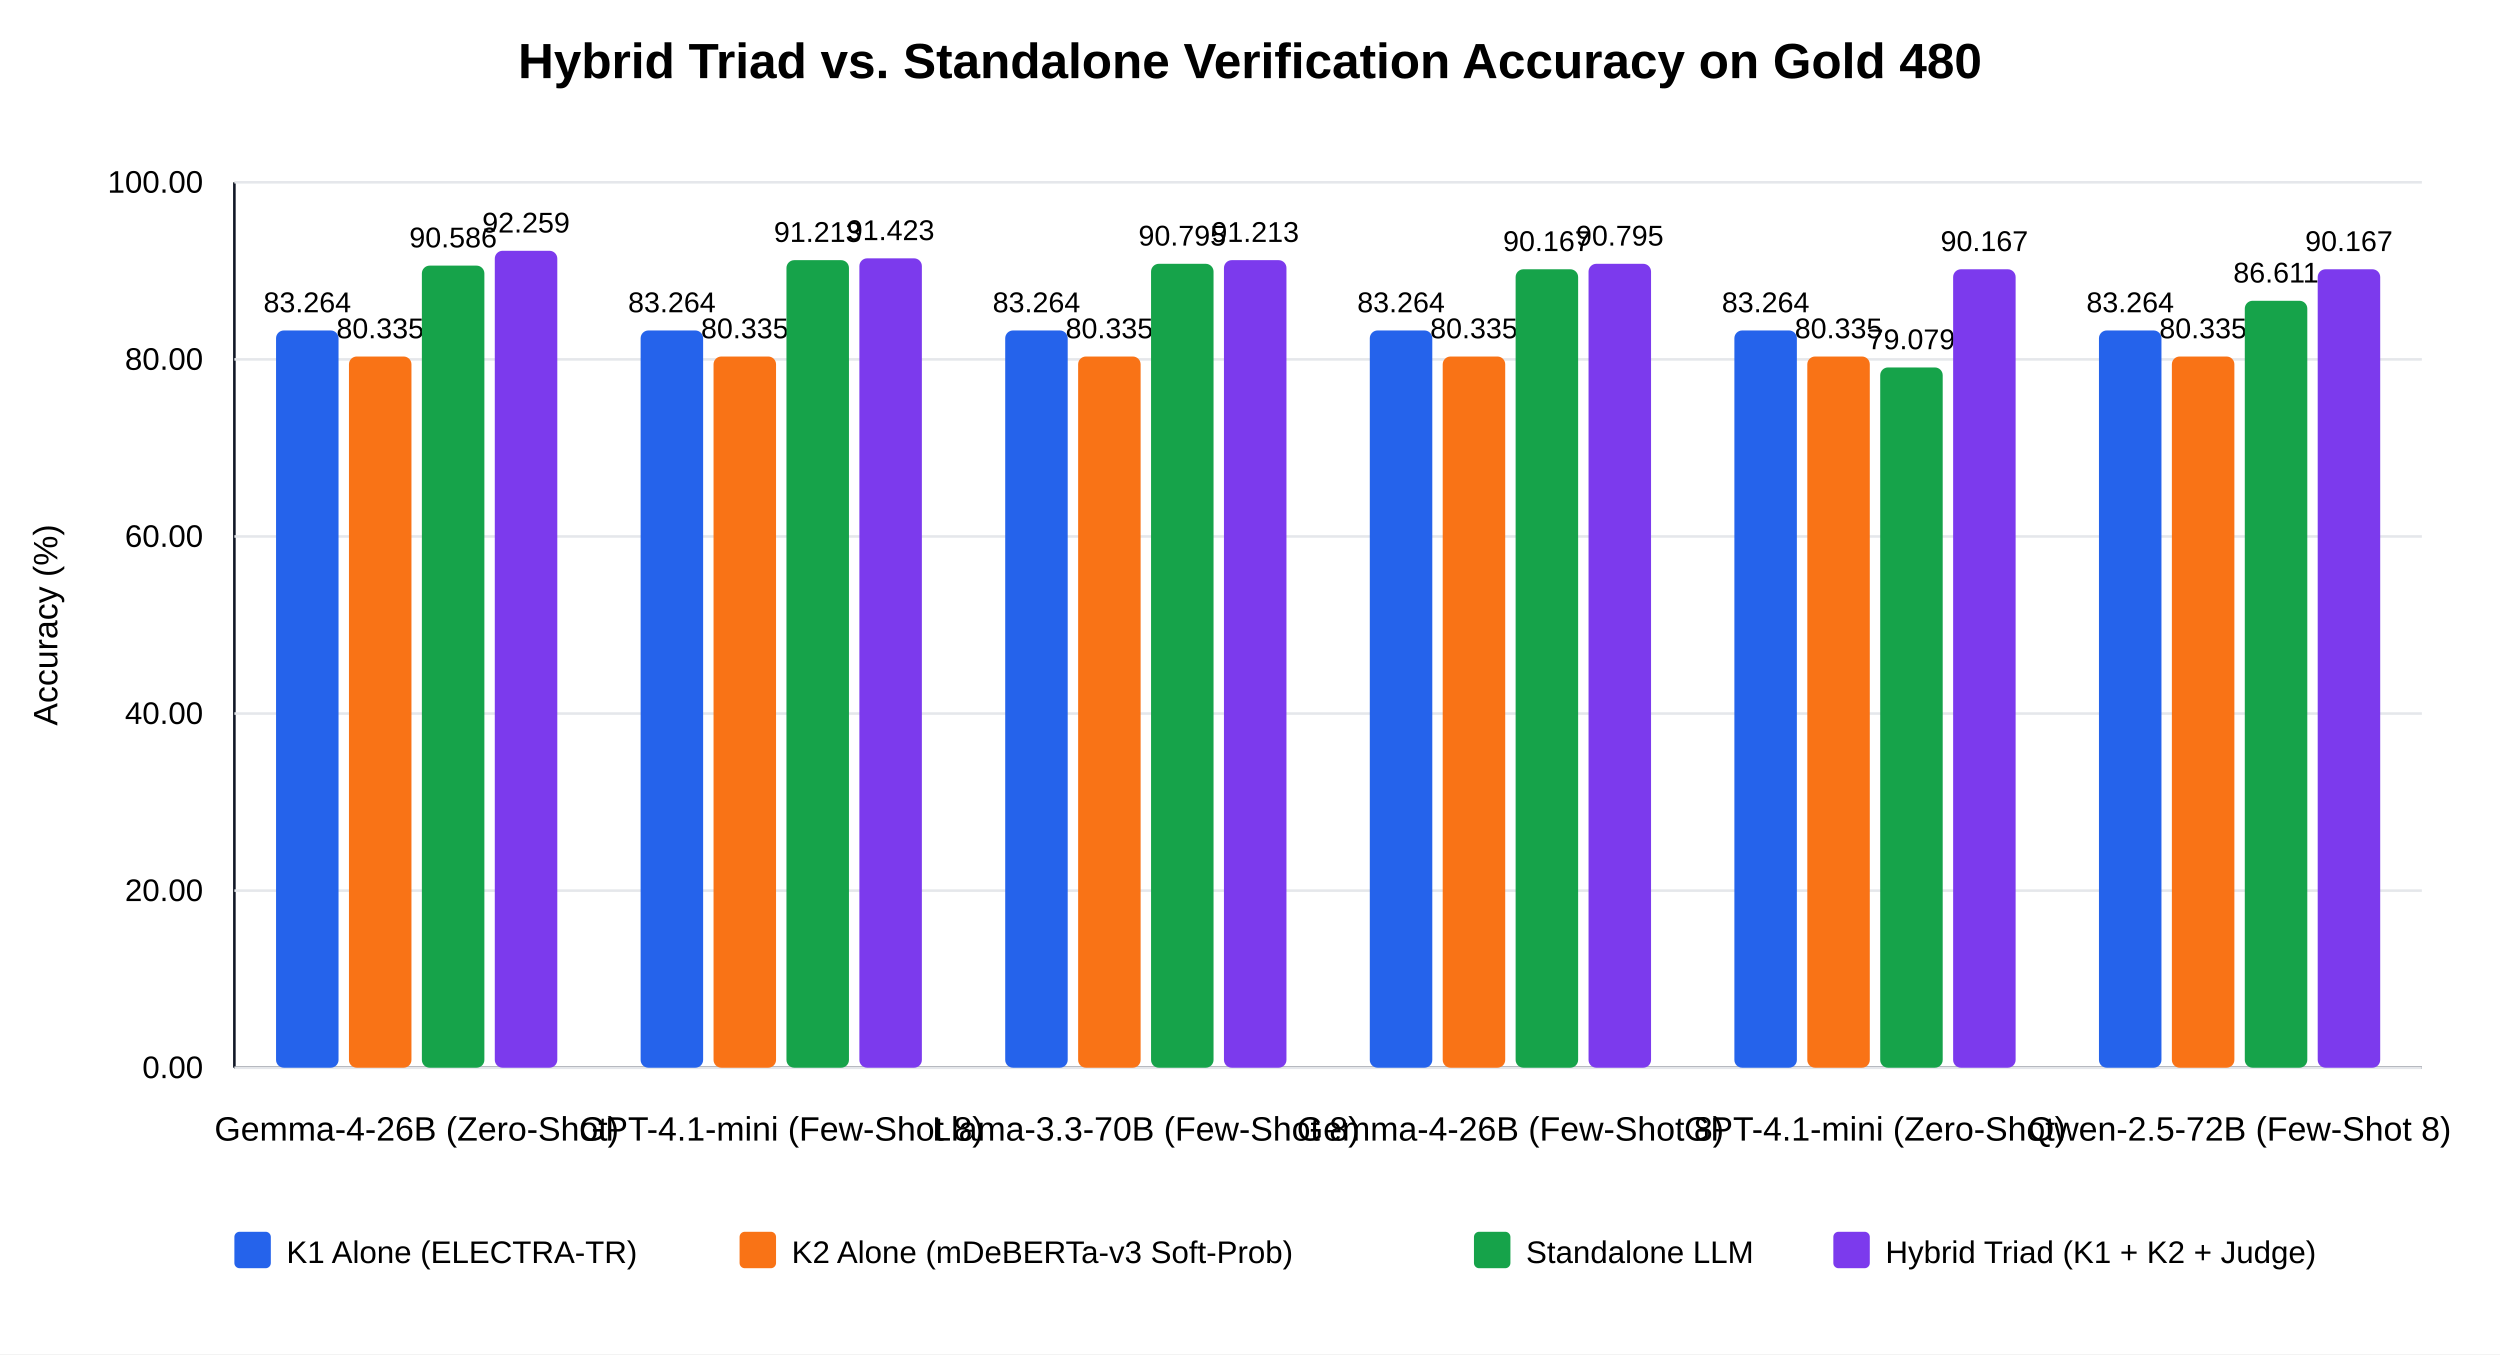
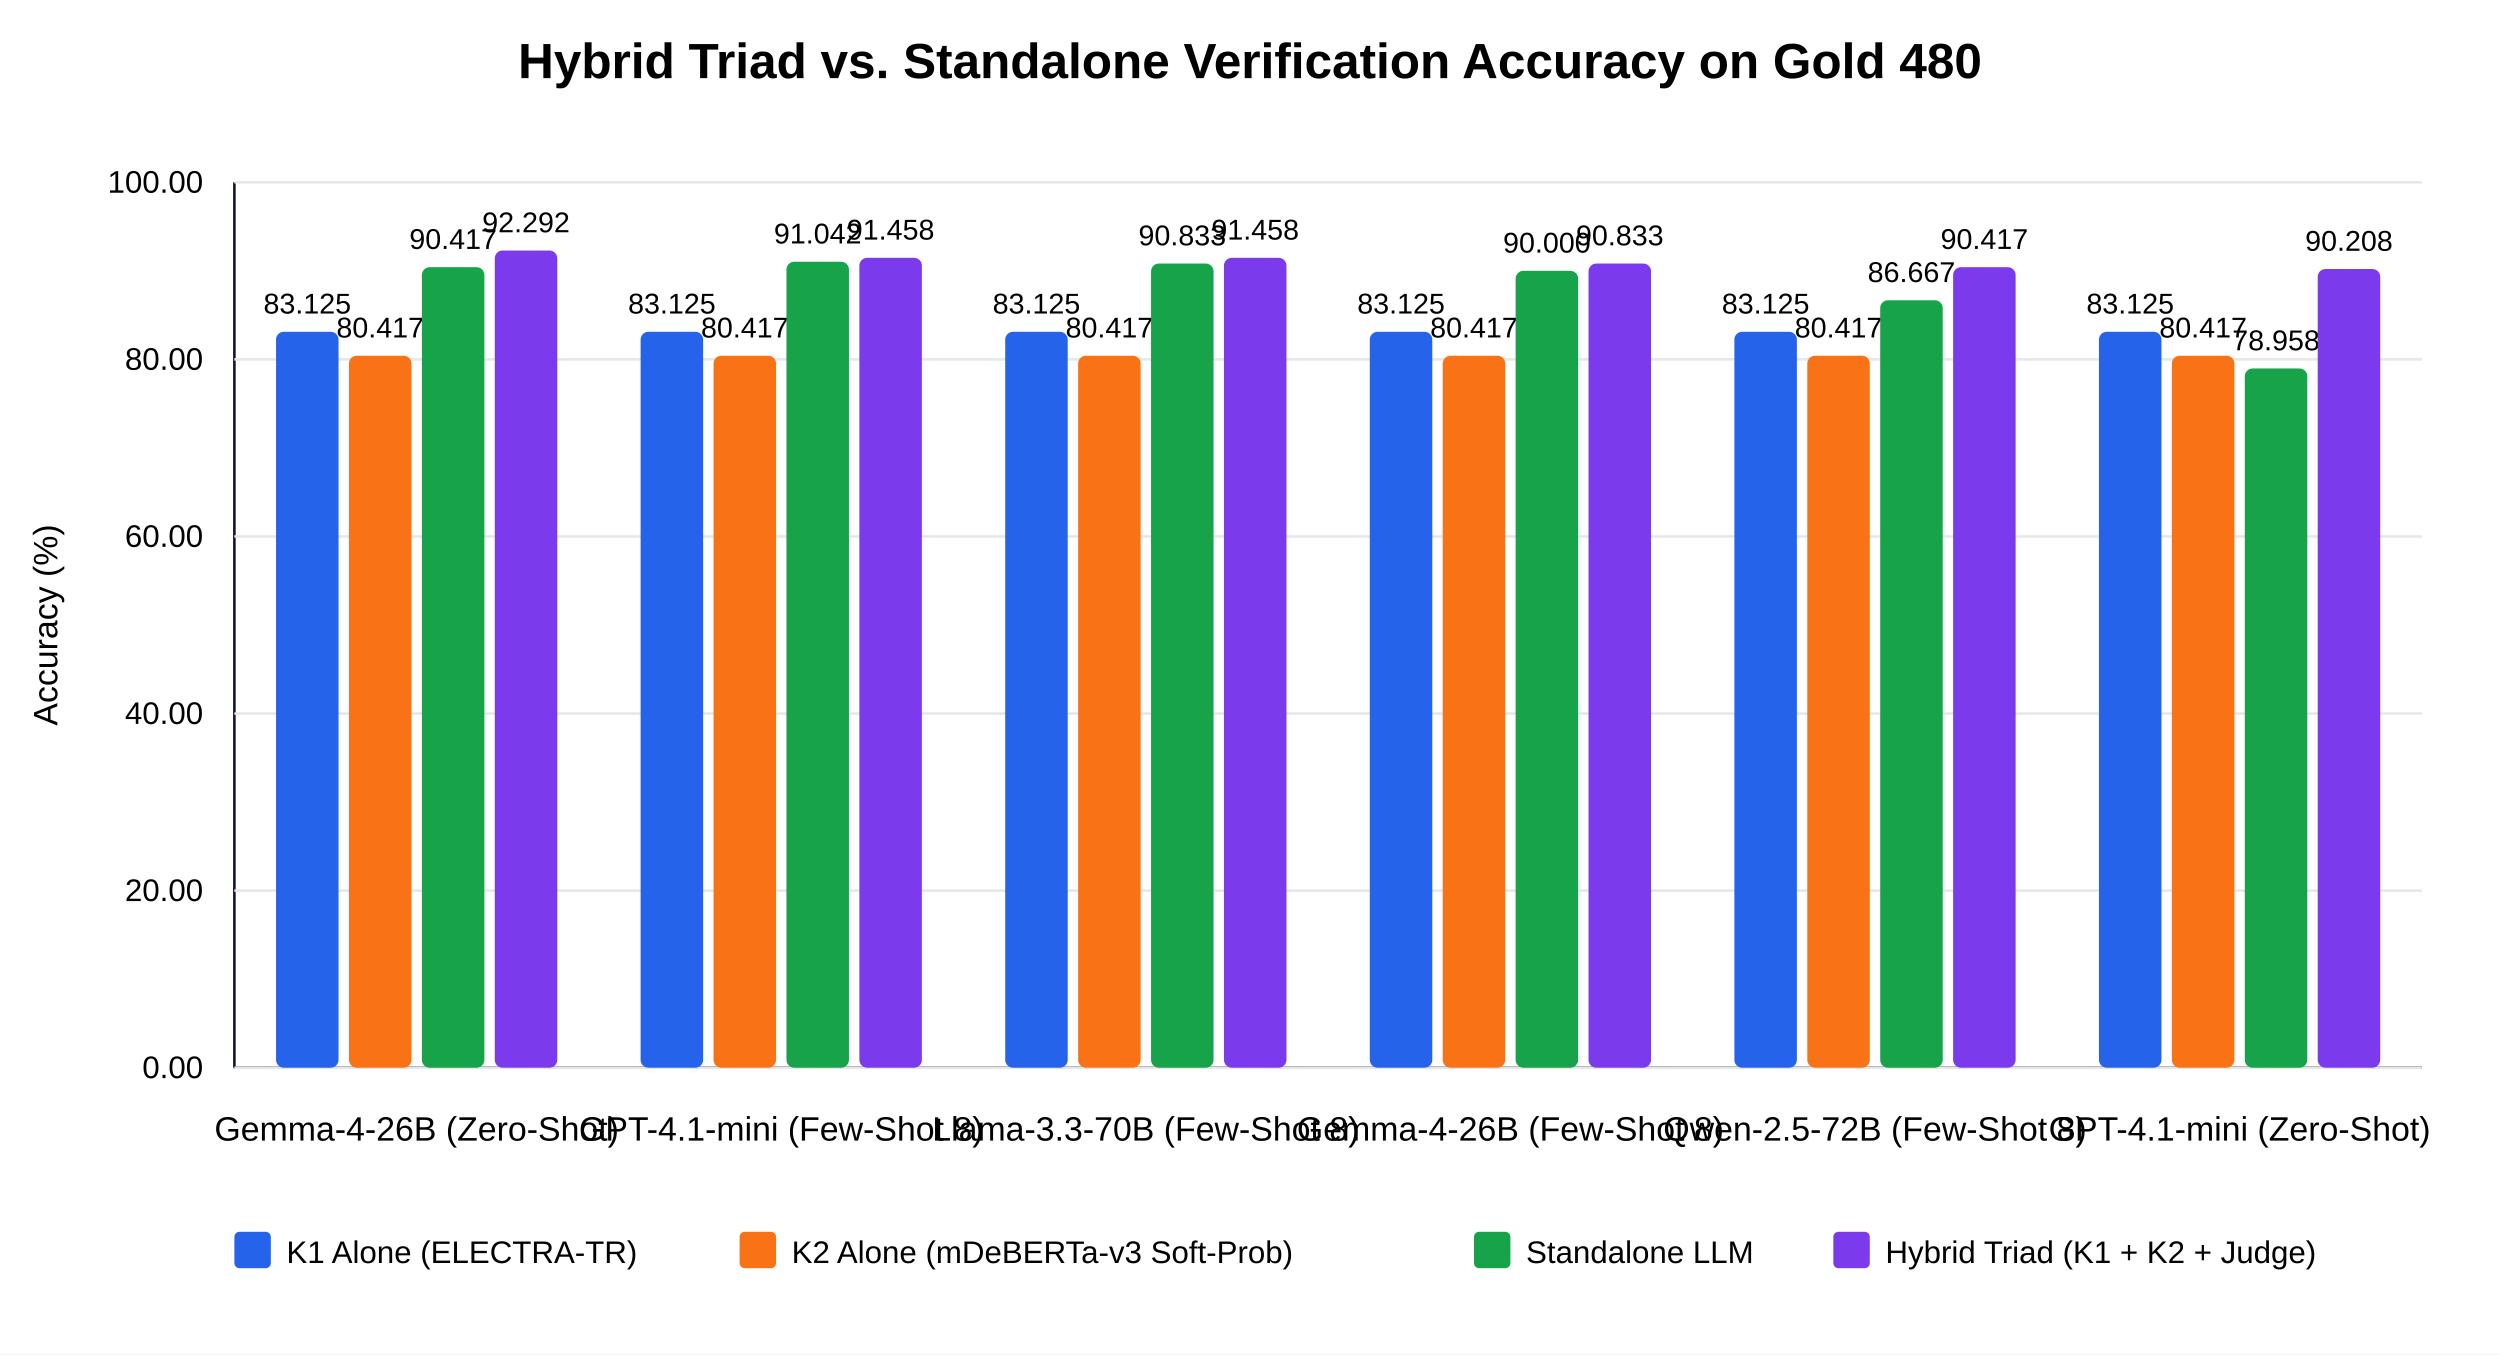
<svg xmlns="http://www.w3.org/2000/svg" width="960" height="520" viewBox="0 0 960 520">
  <rect width="100%" height="100%" fill="#ffffff" />
  <text x="480.0" y="30" text-anchor="middle" font-family="Arial, sans-serif" font-size="19" font-weight="700">Hybrid Triad vs. Standalone Verification Accuracy on Gold 480</text>
  <line x1="90" y1="410" x2="930" y2="410" stroke="#111827" />
  <line x1="90" y1="70" x2="90" y2="410" stroke="#111827" />
  <line x1="90" y1="410.0" x2="930" y2="410.0" stroke="#e5e7eb" />
  <text x="78" y="414.0" text-anchor="end" font-family="Arial" font-size="12">0.00</text>
  <line x1="90" y1="342.0" x2="930" y2="342.0" stroke="#e5e7eb" />
  <text x="78" y="346.0" text-anchor="end" font-family="Arial" font-size="12">20.00</text>
  <line x1="90" y1="274.0" x2="930" y2="274.0" stroke="#e5e7eb" />
  <text x="78" y="278.0" text-anchor="end" font-family="Arial" font-size="12">40.00</text>
  <line x1="90" y1="206.0" x2="930" y2="206.0" stroke="#e5e7eb" />
  <text x="78" y="210.0" text-anchor="end" font-family="Arial" font-size="12">60.00</text>
  <line x1="90" y1="138.0" x2="930" y2="138.0" stroke="#e5e7eb" />
  <text x="78" y="142.0" text-anchor="end" font-family="Arial" font-size="12">80.00</text>
  <line x1="90" y1="70.0" x2="930" y2="70.0" stroke="#e5e7eb" />
  <text x="78" y="74.0" text-anchor="end" font-family="Arial" font-size="12">100.00</text>
  <text x="160.0" y="438" text-anchor="middle" font-family="Arial" font-size="13">Gemma-4-26B (Zero-Shot)</text>
-   <rect x="106.0" y="126.9" width="24.0" height="283.1" rx="3" fill="#2563eb" />
-   <text x="118.0" y="119.9" text-anchor="middle" font-family="Arial" font-size="11">83.264</text>
-   <rect x="134.0" y="136.9" width="24.0" height="273.1" rx="3" fill="#f97316" />
-   <text x="146.0" y="129.9" text-anchor="middle" font-family="Arial" font-size="11">80.335</text>
-   <rect x="162.0" y="102.0" width="24.0" height="308.0" rx="3" fill="#16a34a" />
-   <text x="174.0" y="95.0" text-anchor="middle" font-family="Arial" font-size="11">90.586</text>
-   <rect x="190.0" y="96.3" width="24.0" height="313.7" rx="3" fill="#7c3aed" />
-   <text x="202.0" y="89.3" text-anchor="middle" font-family="Arial" font-size="11">92.259</text>
+   <rect x="106.0" y="127.4" width="24.0" height="282.6" rx="3" fill="#2563eb" />
+   <text x="118.0" y="120.4" text-anchor="middle" font-family="Arial" font-size="11">83.125</text>
+   <rect x="134.0" y="136.6" width="24.0" height="273.4" rx="3" fill="#f97316" />
+   <text x="146.0" y="129.6" text-anchor="middle" font-family="Arial" font-size="11">80.417</text>
+   <rect x="162.0" y="102.6" width="24.0" height="307.4" rx="3" fill="#16a34a" />
+   <text x="174.0" y="95.6" text-anchor="middle" font-family="Arial" font-size="11">90.417</text>
+   <rect x="190.0" y="96.2" width="24.0" height="313.8" rx="3" fill="#7c3aed" />
+   <text x="202.0" y="89.2" text-anchor="middle" font-family="Arial" font-size="11">92.292</text>
  <text x="300.0" y="438" text-anchor="middle" font-family="Arial" font-size="13">GPT-4.1-mini (Few-Shot 8)</text>
-   <rect x="246.0" y="126.9" width="24.0" height="283.1" rx="3" fill="#2563eb" />
-   <text x="258.0" y="119.9" text-anchor="middle" font-family="Arial" font-size="11">83.264</text>
-   <rect x="274.0" y="136.9" width="24.0" height="273.1" rx="3" fill="#f97316" />
-   <text x="286.0" y="129.9" text-anchor="middle" font-family="Arial" font-size="11">80.335</text>
-   <rect x="302.0" y="99.9" width="24.0" height="310.1" rx="3" fill="#16a34a" />
-   <text x="314.0" y="92.9" text-anchor="middle" font-family="Arial" font-size="11">91.213</text>
-   <rect x="330.0" y="99.2" width="24.0" height="310.8" rx="3" fill="#7c3aed" />
-   <text x="342.0" y="92.2" text-anchor="middle" font-family="Arial" font-size="11">91.423</text>
+   <rect x="246.0" y="127.4" width="24.0" height="282.6" rx="3" fill="#2563eb" />
+   <text x="258.0" y="120.4" text-anchor="middle" font-family="Arial" font-size="11">83.125</text>
+   <rect x="274.0" y="136.6" width="24.0" height="273.4" rx="3" fill="#f97316" />
+   <text x="286.0" y="129.6" text-anchor="middle" font-family="Arial" font-size="11">80.417</text>
+   <rect x="302.0" y="100.5" width="24.0" height="309.5" rx="3" fill="#16a34a" />
+   <text x="314.0" y="93.5" text-anchor="middle" font-family="Arial" font-size="11">91.042</text>
+   <rect x="330.0" y="99.0" width="24.0" height="311.0" rx="3" fill="#7c3aed" />
+   <text x="342.0" y="92.0" text-anchor="middle" font-family="Arial" font-size="11">91.458</text>
  <text x="440.0" y="438" text-anchor="middle" font-family="Arial" font-size="13">Llama-3.3-70B (Few-Shot 8)</text>
-   <rect x="386.0" y="126.9" width="24.0" height="283.1" rx="3" fill="#2563eb" />
-   <text x="398.0" y="119.9" text-anchor="middle" font-family="Arial" font-size="11">83.264</text>
-   <rect x="414.0" y="136.9" width="24.0" height="273.1" rx="3" fill="#f97316" />
-   <text x="426.0" y="129.9" text-anchor="middle" font-family="Arial" font-size="11">80.335</text>
-   <rect x="442.0" y="101.3" width="24.0" height="308.7" rx="3" fill="#16a34a" />
-   <text x="454.0" y="94.3" text-anchor="middle" font-family="Arial" font-size="11">90.795</text>
-   <rect x="470.0" y="99.9" width="24.0" height="310.1" rx="3" fill="#7c3aed" />
-   <text x="482.0" y="92.9" text-anchor="middle" font-family="Arial" font-size="11">91.213</text>
+   <rect x="386.0" y="127.4" width="24.0" height="282.6" rx="3" fill="#2563eb" />
+   <text x="398.0" y="120.4" text-anchor="middle" font-family="Arial" font-size="11">83.125</text>
+   <rect x="414.0" y="136.6" width="24.0" height="273.4" rx="3" fill="#f97316" />
+   <text x="426.0" y="129.6" text-anchor="middle" font-family="Arial" font-size="11">80.417</text>
+   <rect x="442.0" y="101.2" width="24.0" height="308.8" rx="3" fill="#16a34a" />
+   <text x="454.0" y="94.2" text-anchor="middle" font-family="Arial" font-size="11">90.833</text>
+   <rect x="470.0" y="99.0" width="24.0" height="311.0" rx="3" fill="#7c3aed" />
+   <text x="482.0" y="92.0" text-anchor="middle" font-family="Arial" font-size="11">91.458</text>
  <text x="580.0" y="438" text-anchor="middle" font-family="Arial" font-size="13">Gemma-4-26B (Few-Shot 8)</text>
-   <rect x="526.0" y="126.9" width="24.0" height="283.1" rx="3" fill="#2563eb" />
-   <text x="538.0" y="119.9" text-anchor="middle" font-family="Arial" font-size="11">83.264</text>
-   <rect x="554.0" y="136.9" width="24.0" height="273.1" rx="3" fill="#f97316" />
-   <text x="566.0" y="129.9" text-anchor="middle" font-family="Arial" font-size="11">80.335</text>
-   <rect x="582.0" y="103.4" width="24.0" height="306.6" rx="3" fill="#16a34a" />
-   <text x="594.0" y="96.4" text-anchor="middle" font-family="Arial" font-size="11">90.167</text>
-   <rect x="610.0" y="101.3" width="24.0" height="308.7" rx="3" fill="#7c3aed" />
-   <text x="622.0" y="94.3" text-anchor="middle" font-family="Arial" font-size="11">90.795</text>
-   <text x="720.0" y="438" text-anchor="middle" font-family="Arial" font-size="13">GPT-4.1-mini (Zero-Shot)</text>
-   <rect x="666.0" y="126.9" width="24.0" height="283.1" rx="3" fill="#2563eb" />
-   <text x="678.0" y="119.9" text-anchor="middle" font-family="Arial" font-size="11">83.264</text>
-   <rect x="694.0" y="136.9" width="24.0" height="273.1" rx="3" fill="#f97316" />
-   <text x="706.0" y="129.9" text-anchor="middle" font-family="Arial" font-size="11">80.335</text>
-   <rect x="722.0" y="141.1" width="24.0" height="268.9" rx="3" fill="#16a34a" />
-   <text x="734.0" y="134.1" text-anchor="middle" font-family="Arial" font-size="11">79.079</text>
-   <rect x="750.0" y="103.4" width="24.0" height="306.6" rx="3" fill="#7c3aed" />
-   <text x="762.0" y="96.4" text-anchor="middle" font-family="Arial" font-size="11">90.167</text>
-   <text x="860.0" y="438" text-anchor="middle" font-family="Arial" font-size="13">Qwen-2.5-72B (Few-Shot 8)</text>
-   <rect x="806.0" y="126.9" width="24.0" height="283.1" rx="3" fill="#2563eb" />
-   <text x="818.0" y="119.9" text-anchor="middle" font-family="Arial" font-size="11">83.264</text>
-   <rect x="834.0" y="136.9" width="24.0" height="273.1" rx="3" fill="#f97316" />
-   <text x="846.0" y="129.9" text-anchor="middle" font-family="Arial" font-size="11">80.335</text>
-   <rect x="862.0" y="115.5" width="24.0" height="294.5" rx="3" fill="#16a34a" />
-   <text x="874.0" y="108.5" text-anchor="middle" font-family="Arial" font-size="11">86.611</text>
-   <rect x="890.0" y="103.4" width="24.0" height="306.6" rx="3" fill="#7c3aed" />
-   <text x="902.0" y="96.4" text-anchor="middle" font-family="Arial" font-size="11">90.167</text>
+   <rect x="526.0" y="127.4" width="24.0" height="282.6" rx="3" fill="#2563eb" />
+   <text x="538.0" y="120.4" text-anchor="middle" font-family="Arial" font-size="11">83.125</text>
+   <rect x="554.0" y="136.6" width="24.0" height="273.4" rx="3" fill="#f97316" />
+   <text x="566.0" y="129.6" text-anchor="middle" font-family="Arial" font-size="11">80.417</text>
+   <rect x="582.0" y="104.0" width="24.0" height="306.0" rx="3" fill="#16a34a" />
+   <text x="594.0" y="97.0" text-anchor="middle" font-family="Arial" font-size="11">90.000</text>
+   <rect x="610.0" y="101.2" width="24.0" height="308.8" rx="3" fill="#7c3aed" />
+   <text x="622.0" y="94.2" text-anchor="middle" font-family="Arial" font-size="11">90.833</text>
+   <text x="720.0" y="438" text-anchor="middle" font-family="Arial" font-size="13">Qwen-2.5-72B (Few-Shot 8)</text>
+   <rect x="666.0" y="127.4" width="24.0" height="282.6" rx="3" fill="#2563eb" />
+   <text x="678.0" y="120.4" text-anchor="middle" font-family="Arial" font-size="11">83.125</text>
+   <rect x="694.0" y="136.6" width="24.0" height="273.4" rx="3" fill="#f97316" />
+   <text x="706.0" y="129.6" text-anchor="middle" font-family="Arial" font-size="11">80.417</text>
+   <rect x="722.0" y="115.3" width="24.0" height="294.7" rx="3" fill="#16a34a" />
+   <text x="734.0" y="108.3" text-anchor="middle" font-family="Arial" font-size="11">86.667</text>
+   <rect x="750.0" y="102.6" width="24.0" height="307.4" rx="3" fill="#7c3aed" />
+   <text x="762.0" y="95.6" text-anchor="middle" font-family="Arial" font-size="11">90.417</text>
+   <text x="860.0" y="438" text-anchor="middle" font-family="Arial" font-size="13">GPT-4.1-mini (Zero-Shot)</text>
+   <rect x="806.0" y="127.4" width="24.0" height="282.6" rx="3" fill="#2563eb" />
+   <text x="818.0" y="120.4" text-anchor="middle" font-family="Arial" font-size="11">83.125</text>
+   <rect x="834.0" y="136.6" width="24.0" height="273.4" rx="3" fill="#f97316" />
+   <text x="846.0" y="129.6" text-anchor="middle" font-family="Arial" font-size="11">80.417</text>
+   <rect x="862.0" y="141.5" width="24.0" height="268.5" rx="3" fill="#16a34a" />
+   <text x="874.0" y="134.5" text-anchor="middle" font-family="Arial" font-size="11">78.958</text>
+   <rect x="890.0" y="103.3" width="24.0" height="306.7" rx="3" fill="#7c3aed" />
+   <text x="902.0" y="96.3" text-anchor="middle" font-family="Arial" font-size="11">90.208</text>
  <rect x="90.0" y="473" width="14" height="14" rx="2" fill="#2563eb" />
  <text x="110.0" y="485" font-family="Arial" font-size="12">K1 Alone (ELECTRA-TR)</text>
  <rect x="284.0" y="473" width="14" height="14" rx="2" fill="#f97316" />
  <text x="304.0" y="485" font-family="Arial" font-size="12">K2 Alone (mDeBERTa-v3 Soft-Prob)</text>
  <rect x="566.0" y="473" width="14" height="14" rx="2" fill="#16a34a" />
  <text x="586.0" y="485" font-family="Arial" font-size="12">Standalone LLM</text>
  <rect x="704.0" y="473" width="14" height="14" rx="2" fill="#7c3aed" />
  <text x="724.0" y="485" font-family="Arial" font-size="12">Hybrid Triad (K1 + K2 + Judge)</text>
  <text x="22" y="240.0" transform="rotate(-90 22 240.0)" text-anchor="middle" font-family="Arial" font-size="13">Accuracy (%)</text>
</svg>
